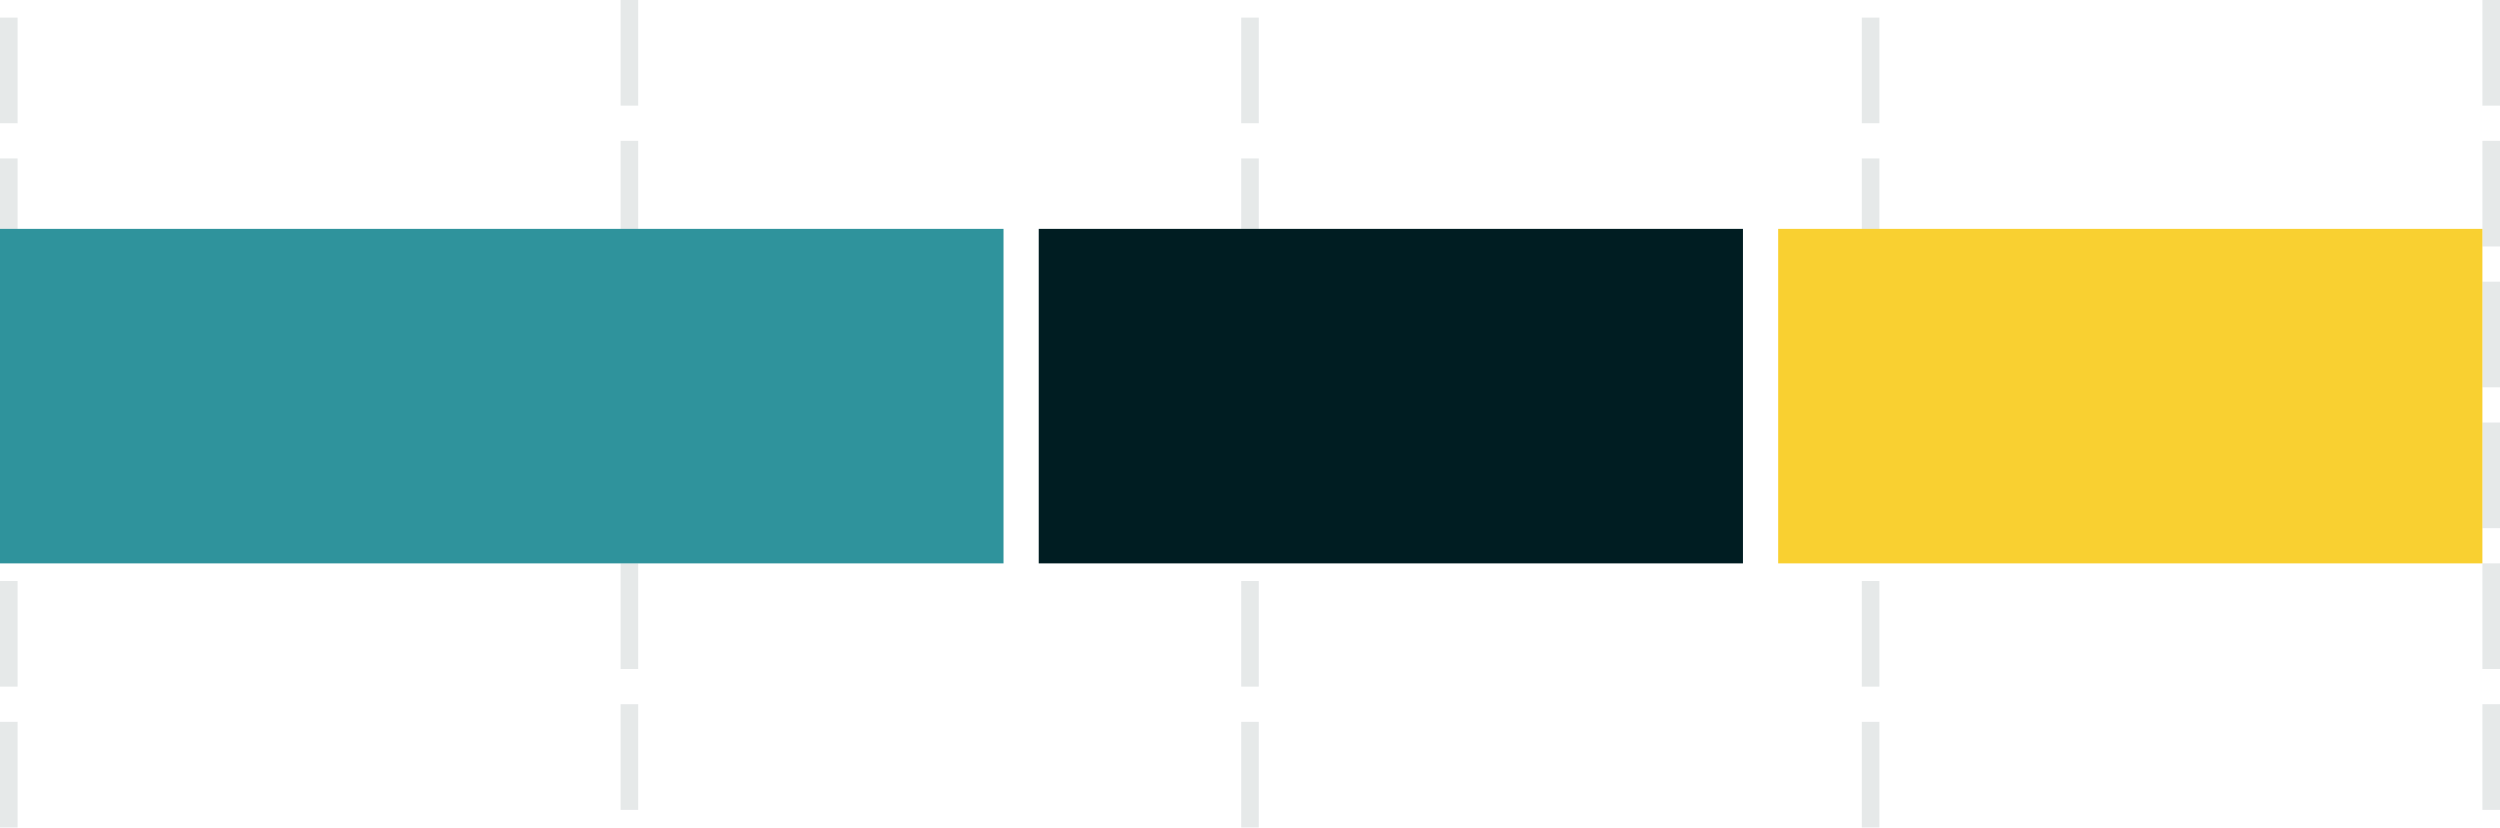
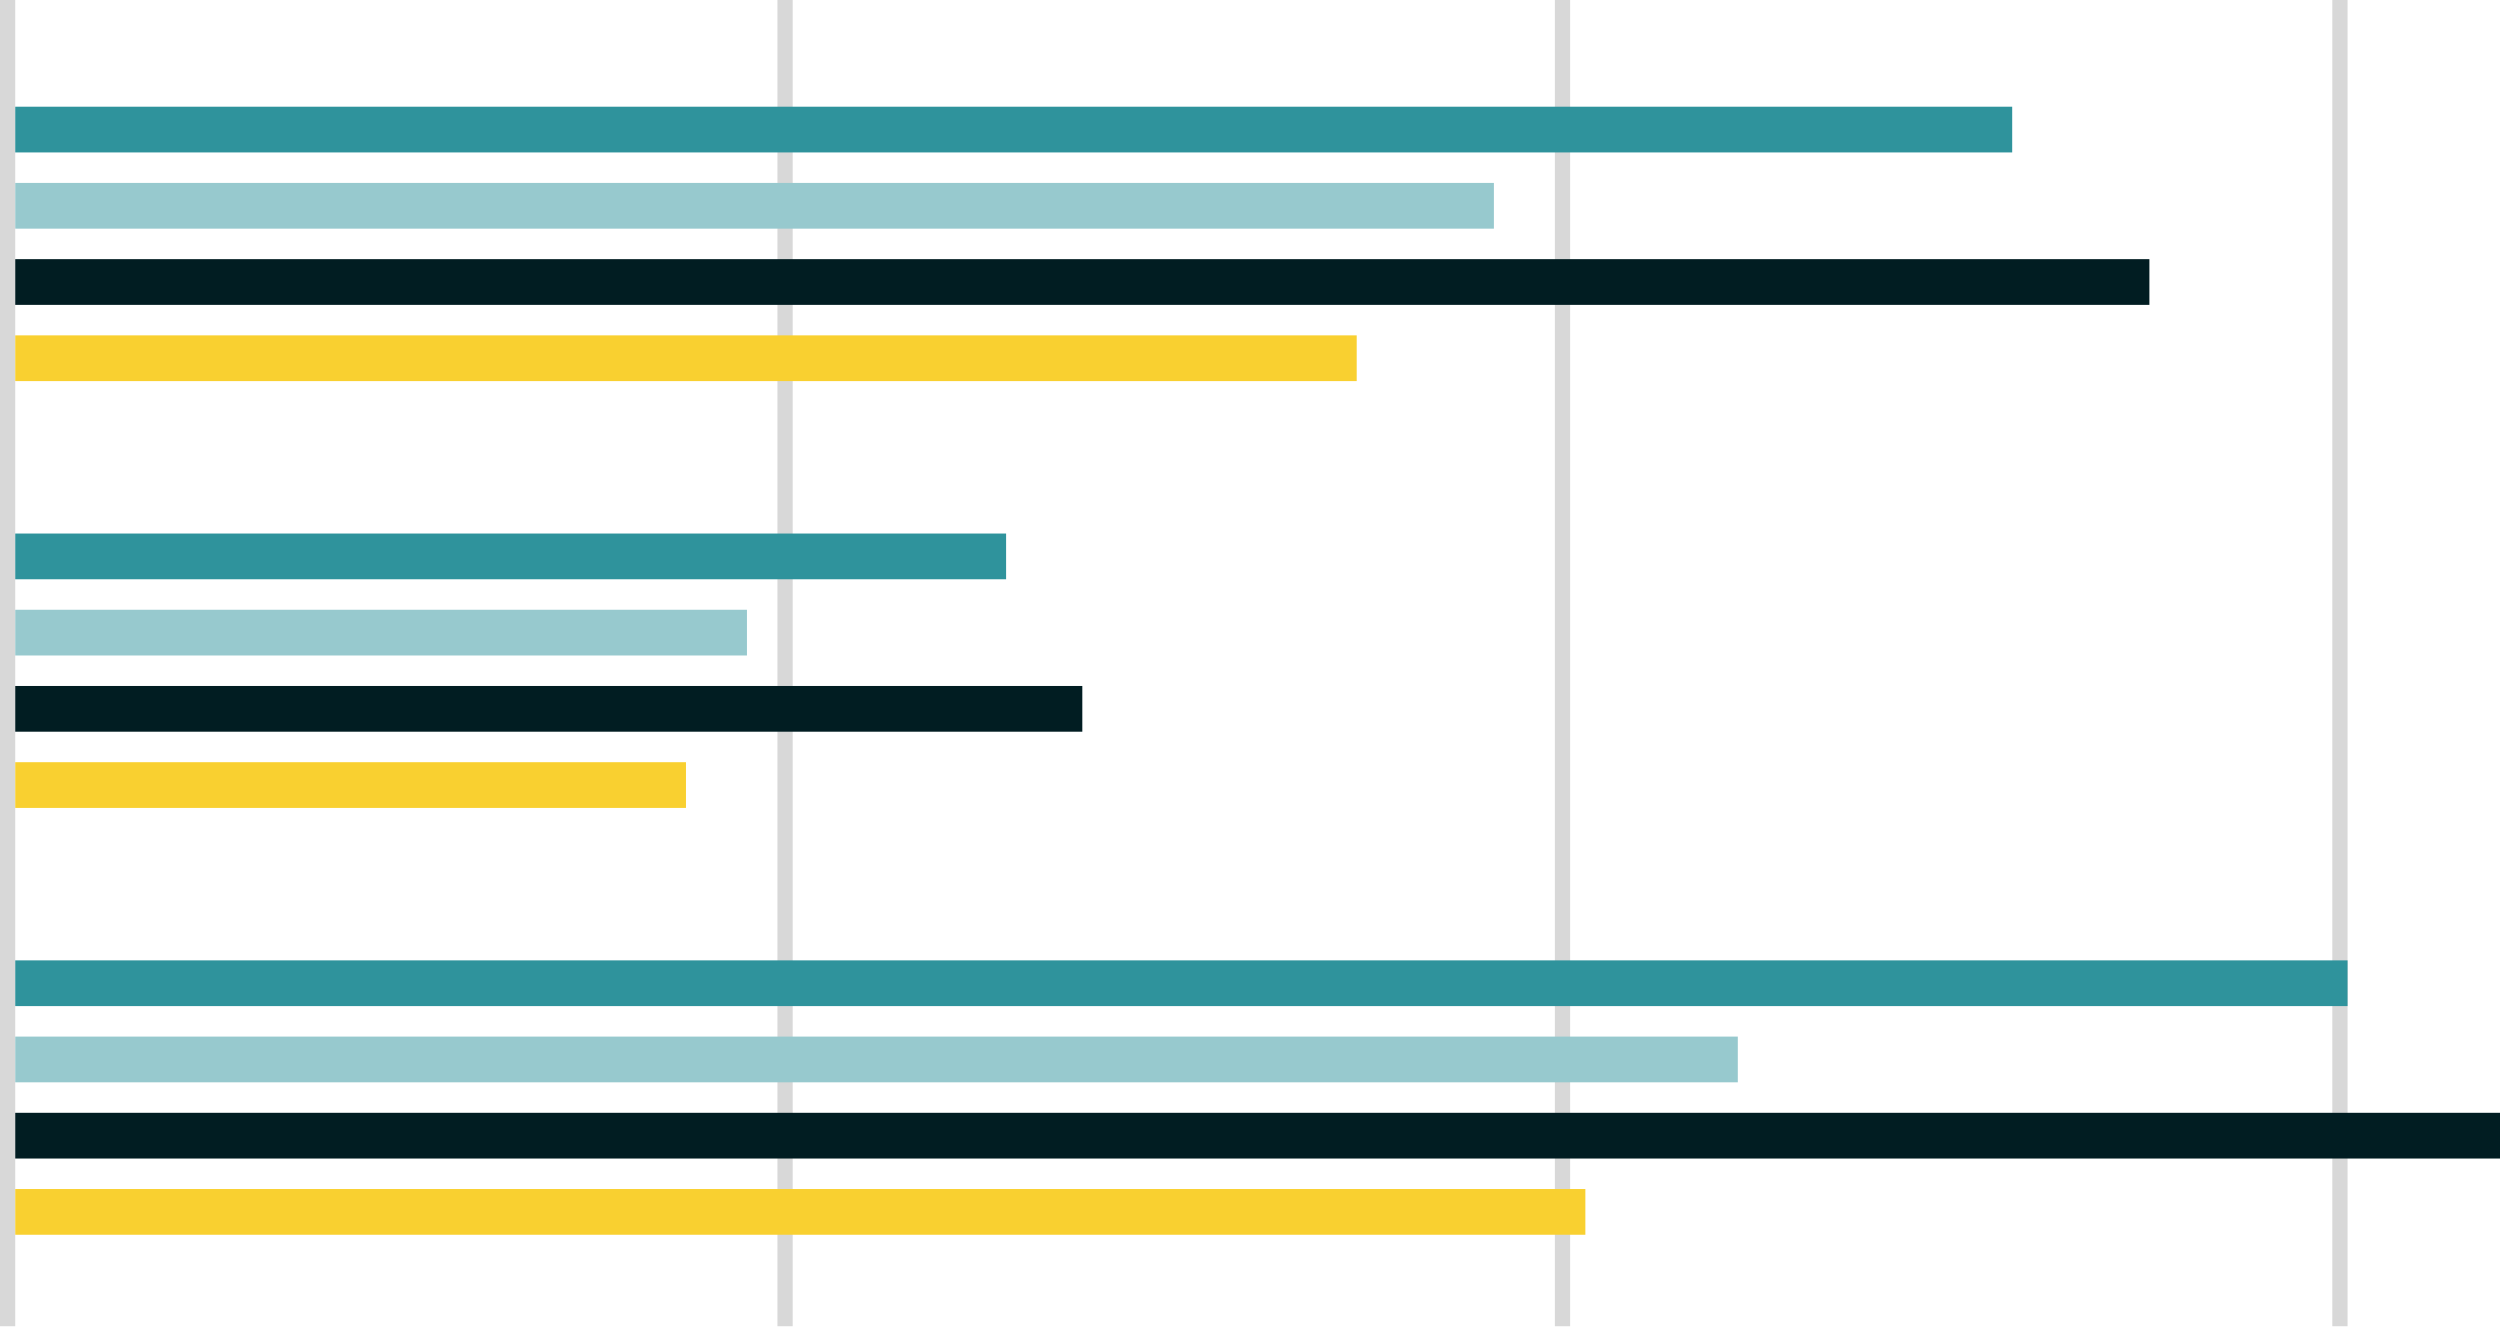
- <svg xmlns="http://www.w3.org/2000/svg" width="142" height="47" viewBox="0 0 142 47">
-   <g fill="none" fill-rule="evenodd">
-     <g stroke="#001D22" stroke-linecap="square" stroke-dasharray="5,3" opacity=".1">
-       <path d="M141.5 45.5v-47M106.25 46.5v-47M71 46.5v-47M35.75 45.5v-47M.5 46.5v-47" />
+ <svg xmlns="http://www.w3.org/2000/svg" width="164px" height="87px" viewBox="0 0 164 87" version="1.1">
+   <g id="Phase-7-Mobile/Gender" stroke="none" stroke-width="1" fill="none" fill-rule="evenodd">
+     <g id="Data-Modal-Change" transform="translate(-820, -529)">
+       <g id="chart-grouped" transform="translate(820, 529)">
+         <rect id="Rectangle" fill="#D8D8D8" x="0" y="0" width="1" height="87" />
+         <rect id="Rectangle" fill="#D8D8D8" x="51" y="0" width="1" height="87" />
+         <rect id="Rectangle" fill="#D8D8D8" x="102" y="0" width="1" height="87" />
+         <rect id="Rectangle" fill="#D8D8D8" x="153" y="0" width="1" height="87" />
+         <g id="Group-4" transform="translate(1, 7)">
+           <rect id="Rectangle" fill="#2F939C" x="0" y="0" width="131" height="3" />
+           <rect id="Rectangle" fill="#97C9CE" x="0" y="5" width="97" height="3" />
+           <rect id="Rectangle" fill="#011D22" x="0" y="10" width="140" height="3" />
+           <rect id="Rectangle" fill="#F9D030" x="0" y="15" width="88" height="3" />
+         </g>
+         <g id="Group-3" transform="translate(1, 35)">
+           <rect id="Rectangle" fill="#2F939C" x="0" y="0" width="65" height="3" />
+           <rect id="Rectangle" fill="#97C9CE" x="0" y="5" width="48" height="3" />
+           <rect id="Rectangle" fill="#011D22" x="0" y="10" width="70" height="3" />
+           <rect id="Rectangle" fill="#F9D030" x="0" y="15" width="44" height="3" />
+         </g>
+         <g id="Group-3" transform="translate(1, 63)">
+           <rect id="Rectangle" fill="#2F939C" x="0" y="0" width="153" height="3" />
+           <rect id="Rectangle" fill="#97C9CE" x="0" y="5" width="113" height="3" />
+           <rect id="Rectangle" fill="#011D22" x="0" y="10" width="163" height="3" />
+           <rect id="Rectangle" fill="#F9D030" x="0" y="15" width="103" height="3" />
+         </g>
+       </g>
    </g>
-     <path fill="#F9D031" d="M141 13v19h-40V13z" />
-     <path fill="#001D22" d="M99 13v19H59V13z" />
-     <path fill="#2F939C" d="M57 13v19H0V13z" />
  </g>
</svg>
